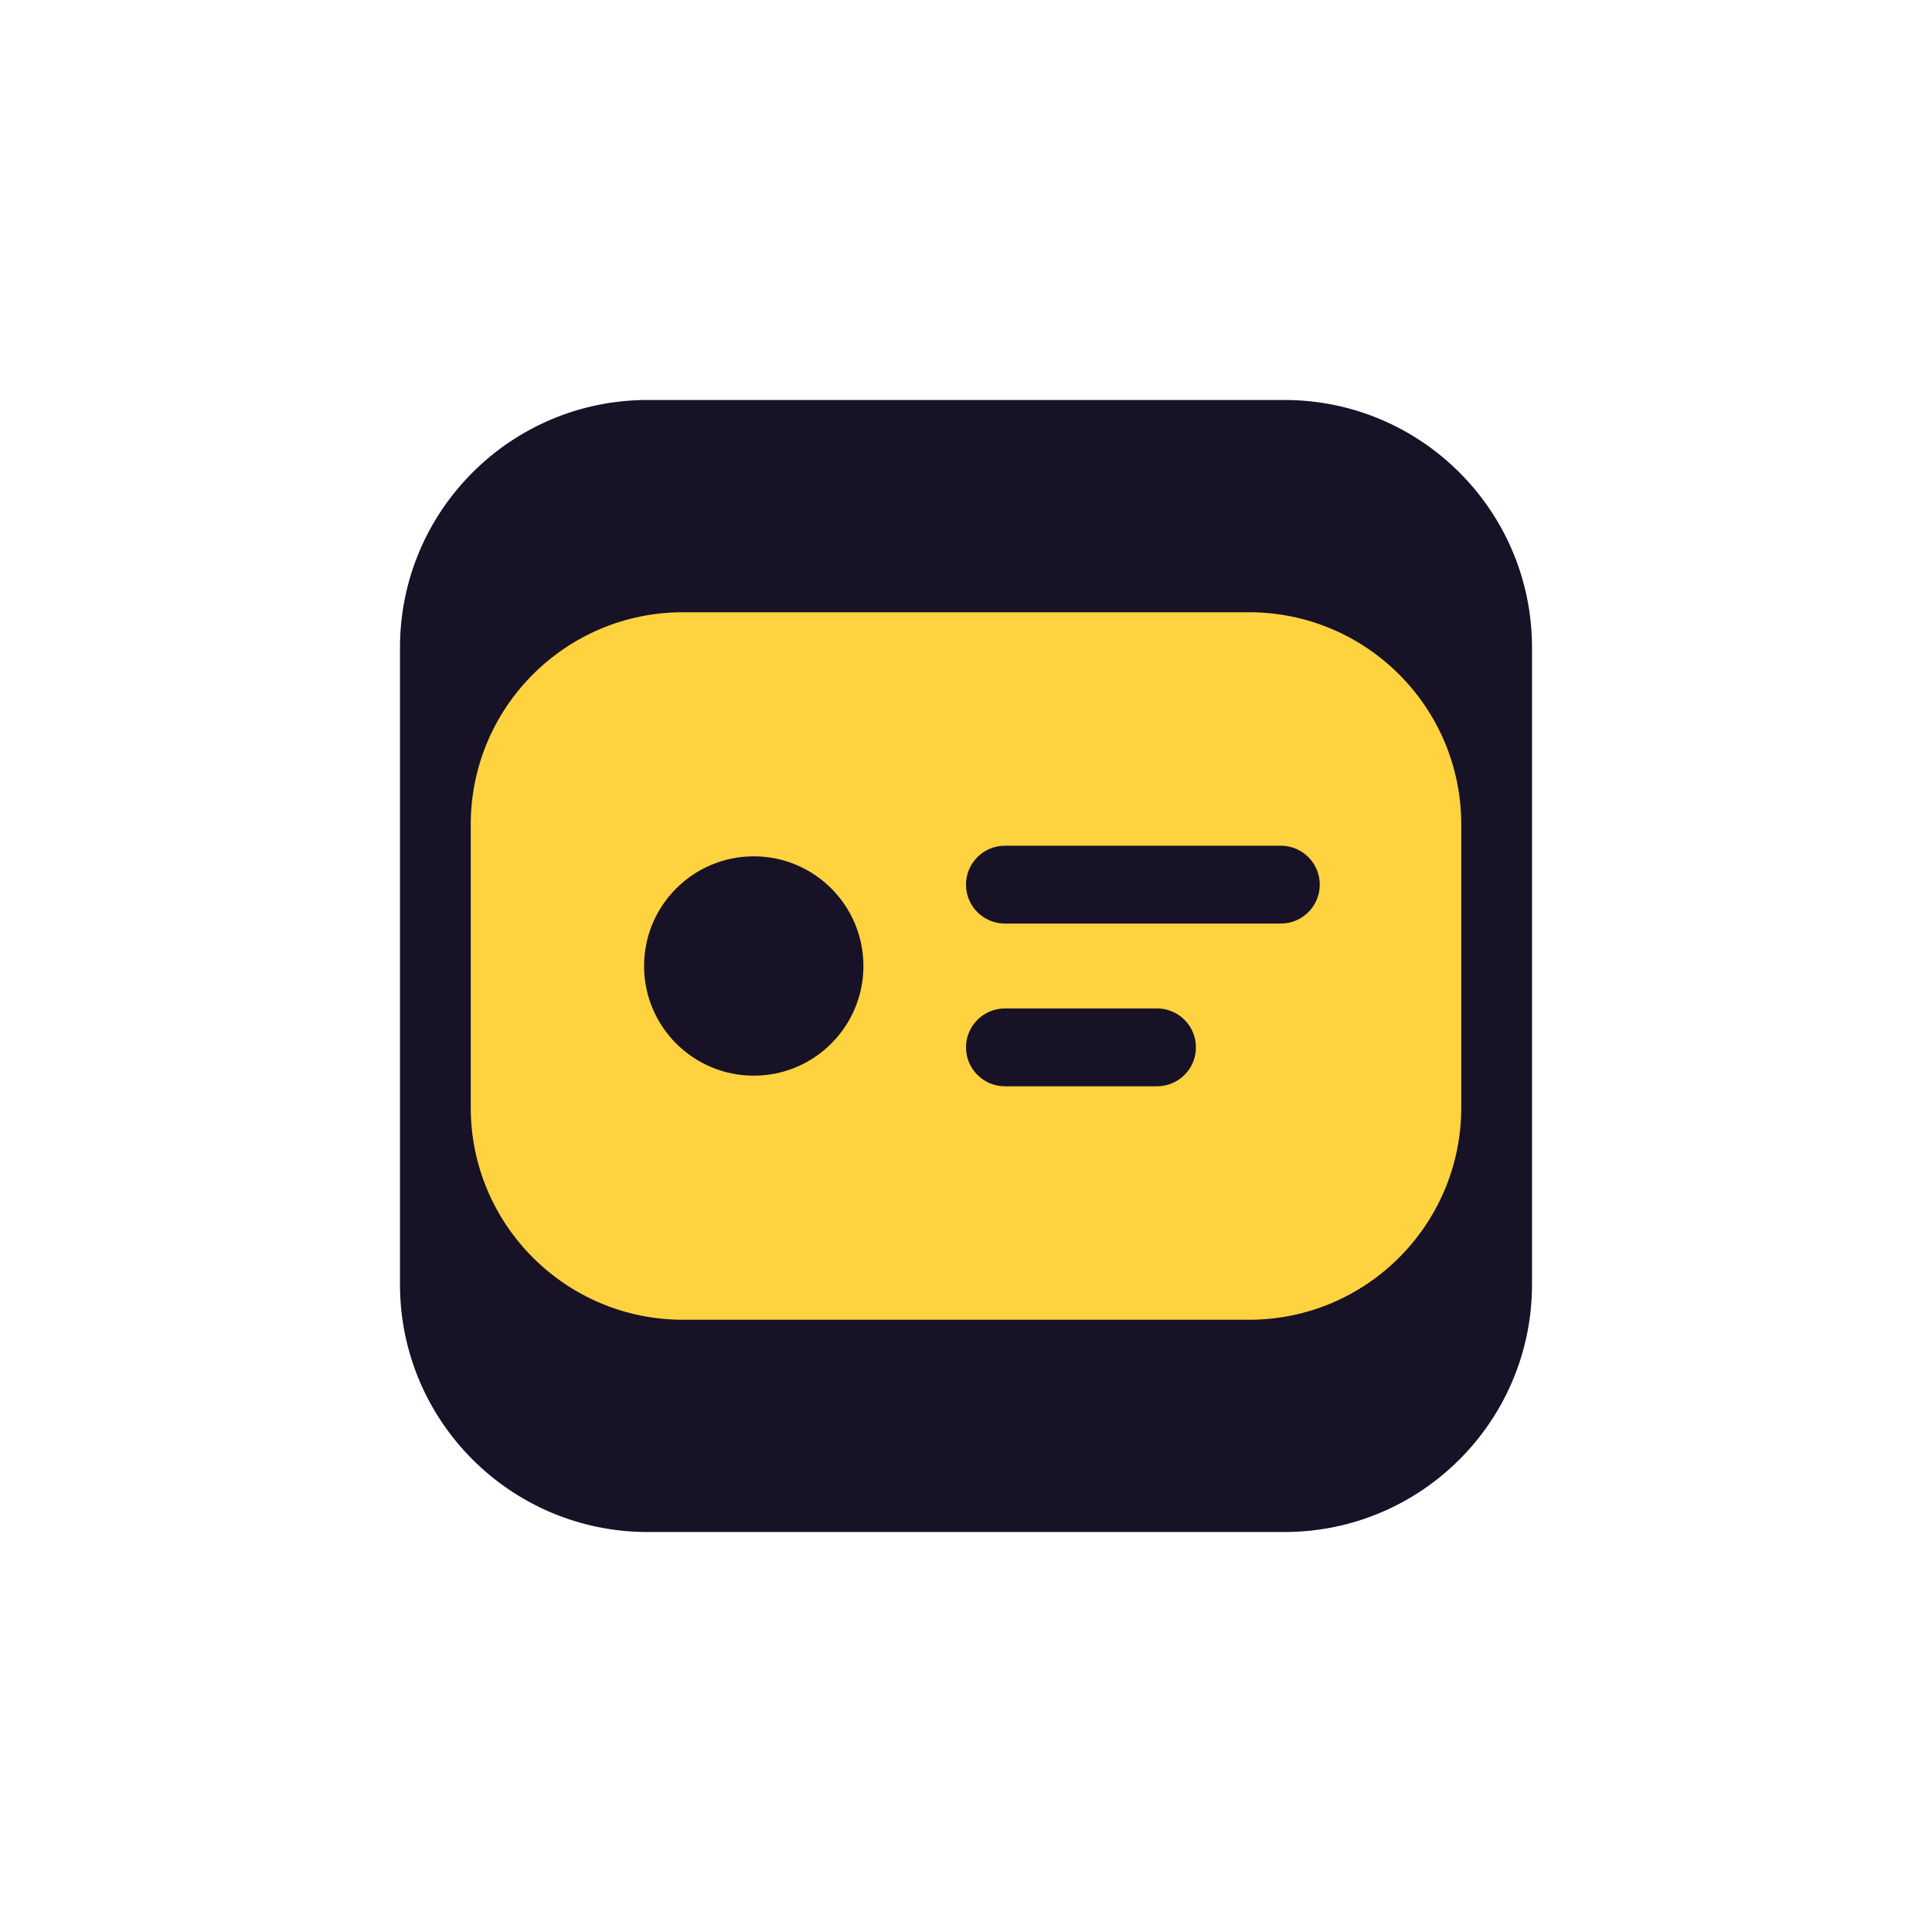
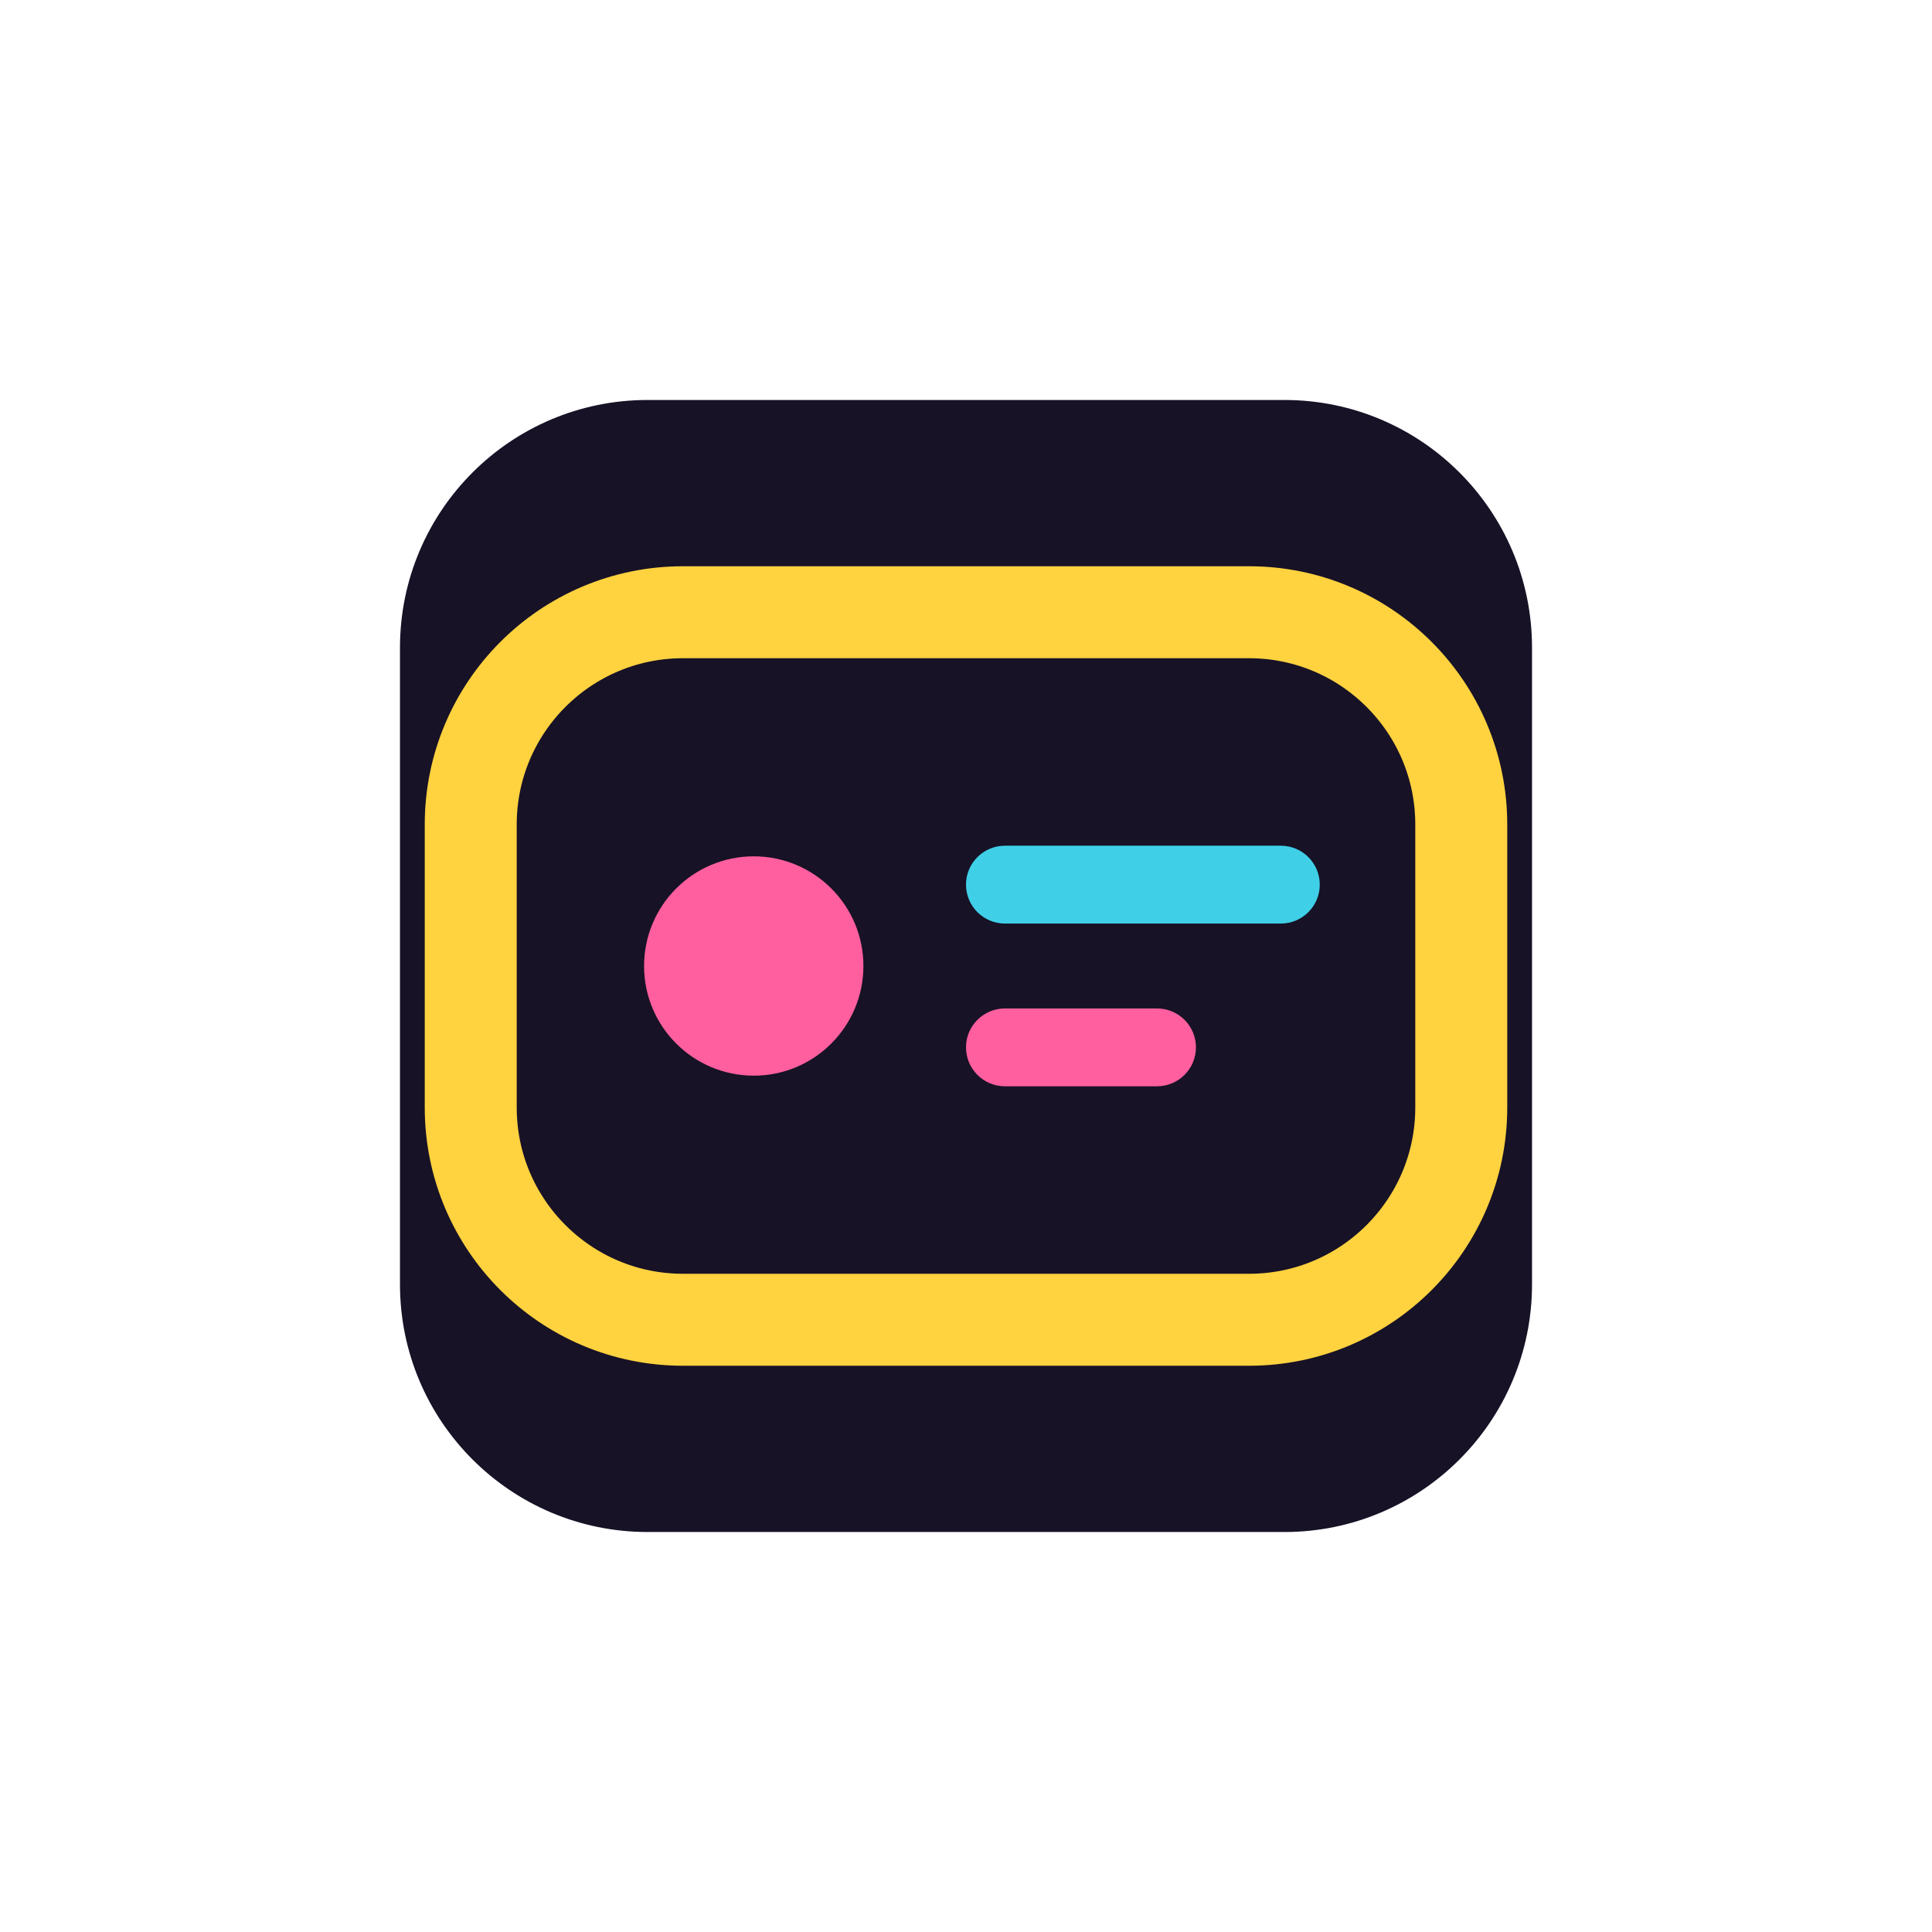
<svg xmlns="http://www.w3.org/2000/svg" width="1024" height="1024" viewBox="0 0 1024 1024" role="img" aria-label="PocketJS avatar">
  <defs>
  </defs>
  <rect width="1024" height="1024" fill="#ffffff" />
  <rect x="212" y="212" width="600" height="600" rx="131.25" fill="#171226" />
  <g transform="translate(212.0 212.0) scale(18.75)">
-     <rect x="2" y="6" width="28" height="20" rx="6" fill="#ffd23f" />
-     <circle cx="10" cy="16" r="3.1" fill="#171226" />
-     <rect x="16" y="12.6" width="10" height="2.2" rx="1.1" fill="#171226" />
-     <rect x="16" y="17.2" width="6.5" height="2.2" rx="1.1" fill="#171226" />
+     <rect x="2" y="6" width="28" height="20" rx="6" fill="none" stroke="#ffd23f" stroke-width="2.6" stroke-linejoin="round" />
+     <circle cx="10" cy="16" r="3.1" fill="#ff5f9e" />
+     <rect x="16" y="12.6" width="10" height="2.2" rx="1.1" fill="#3fd0e8" />
+     <rect x="16" y="17.2" width="6.5" height="2.2" rx="1.1" fill="#ff5f9e" />
  </g>
</svg>
